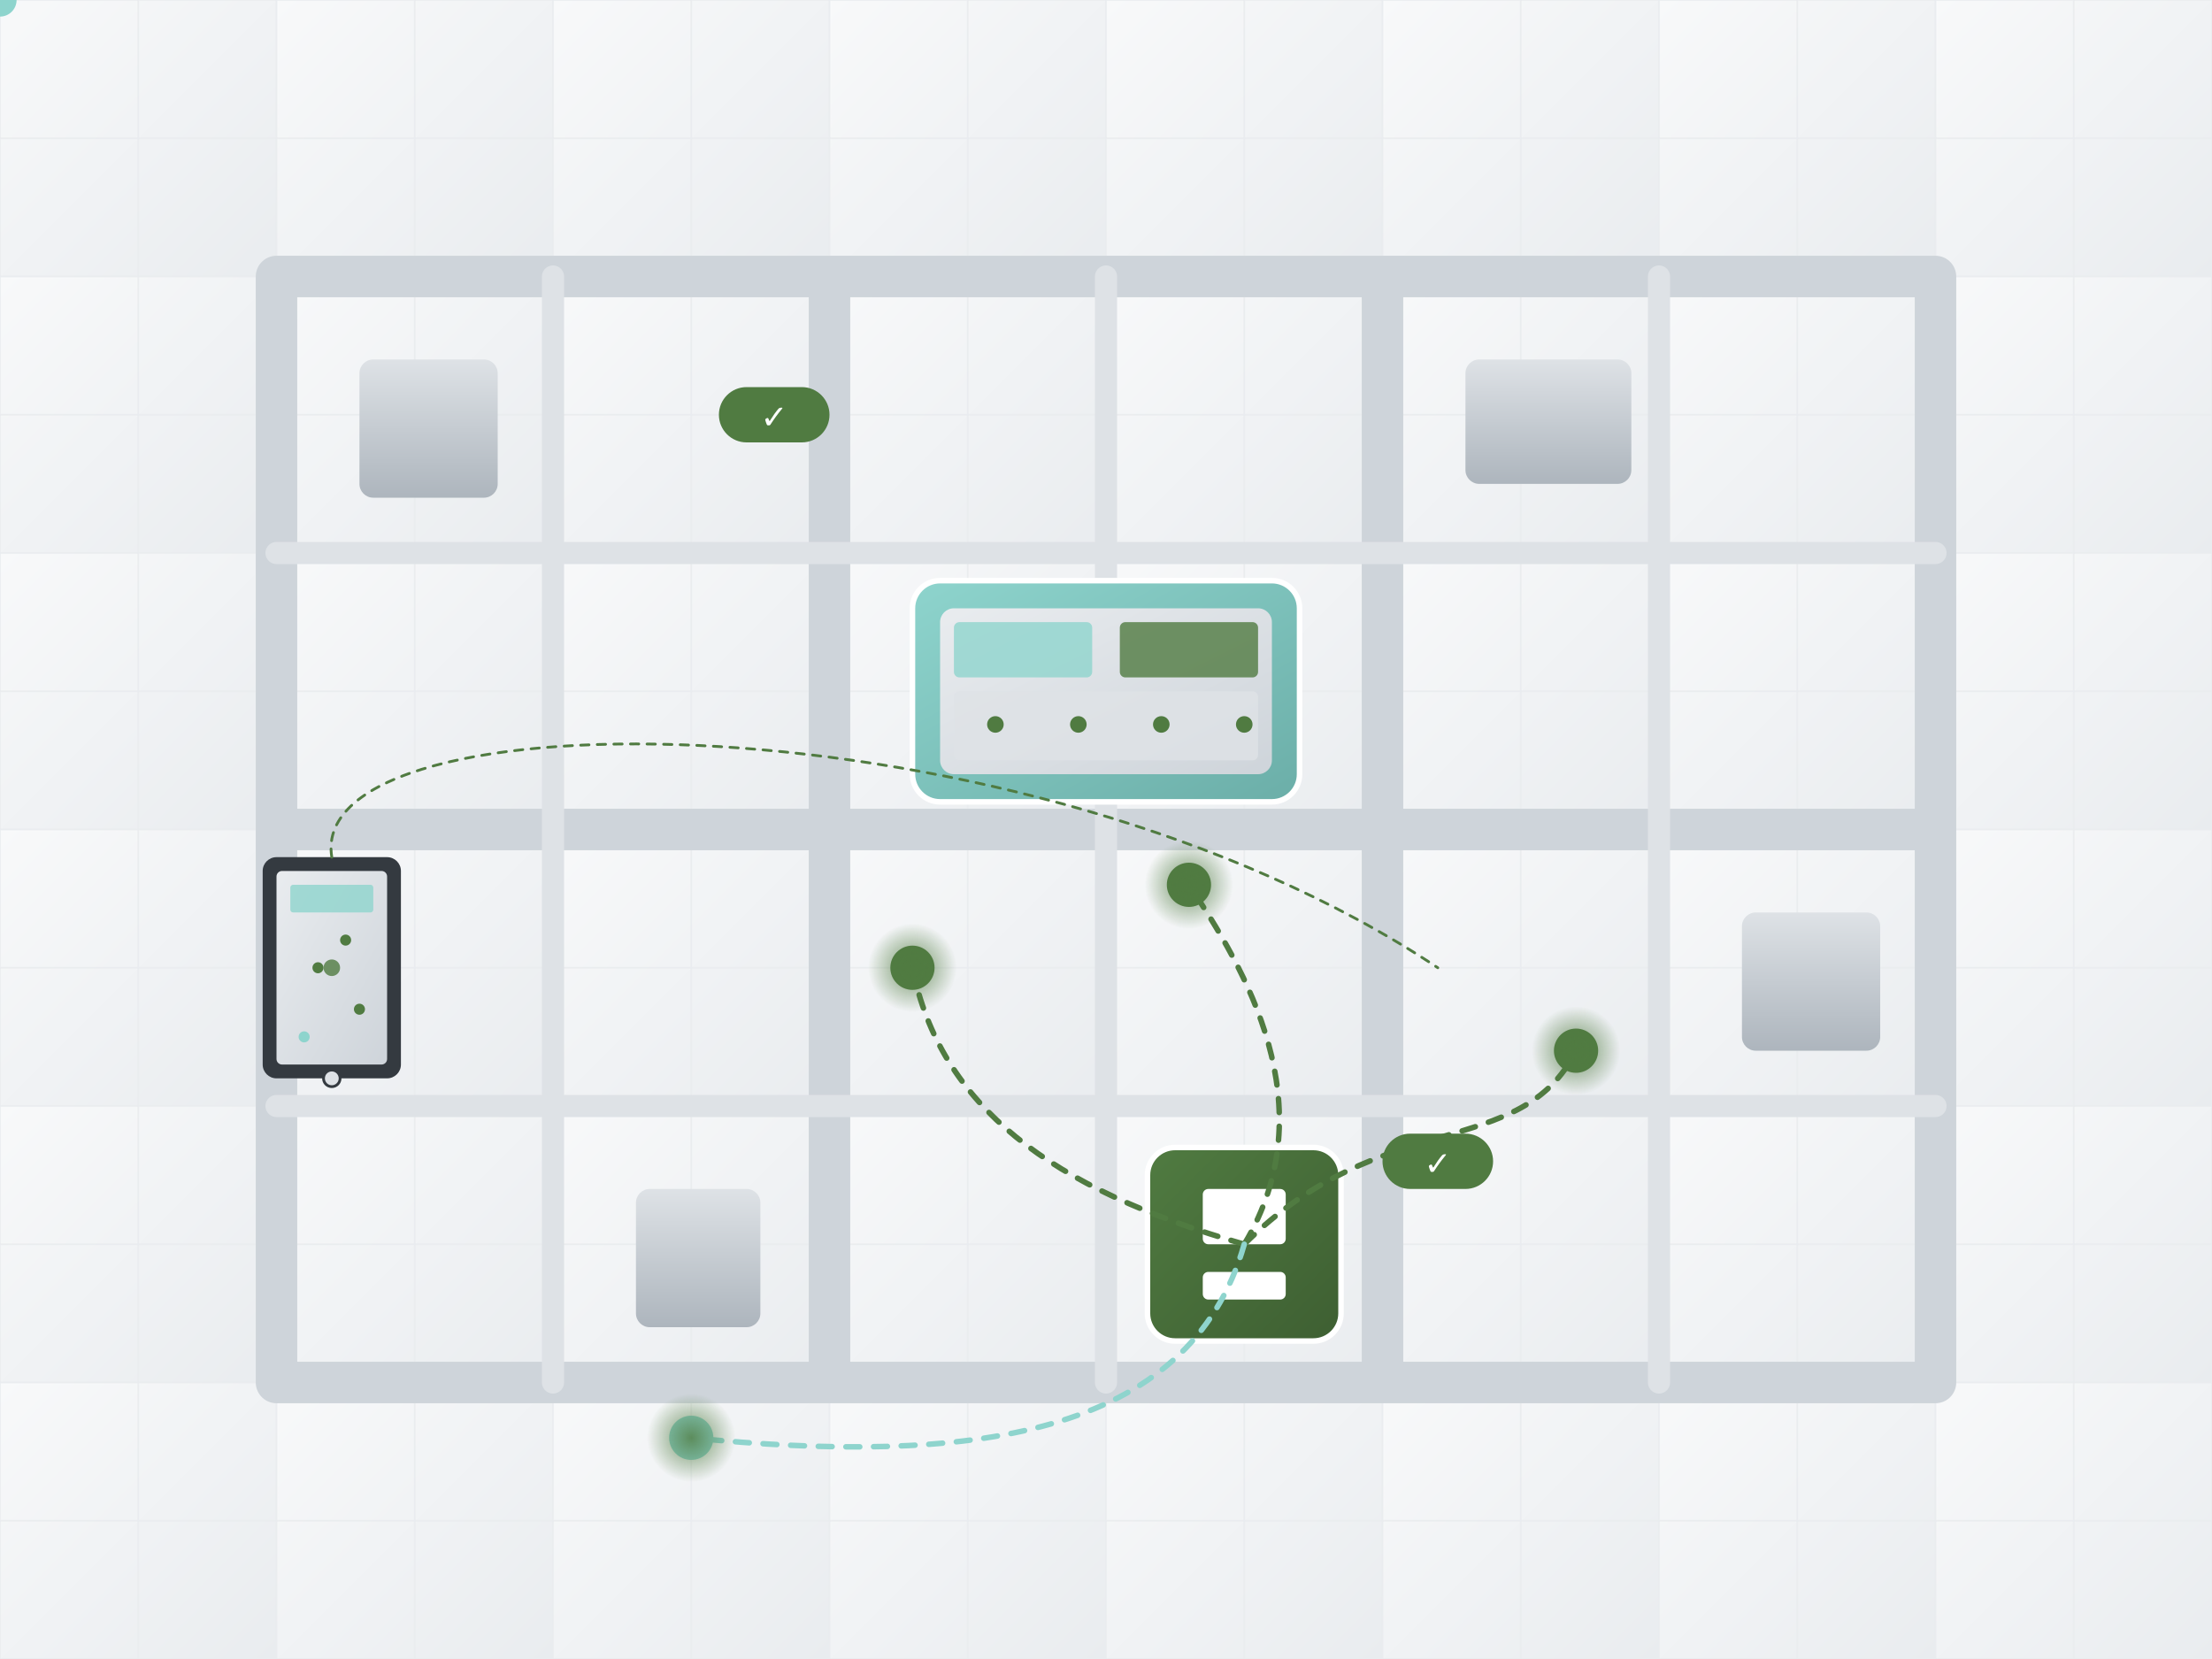
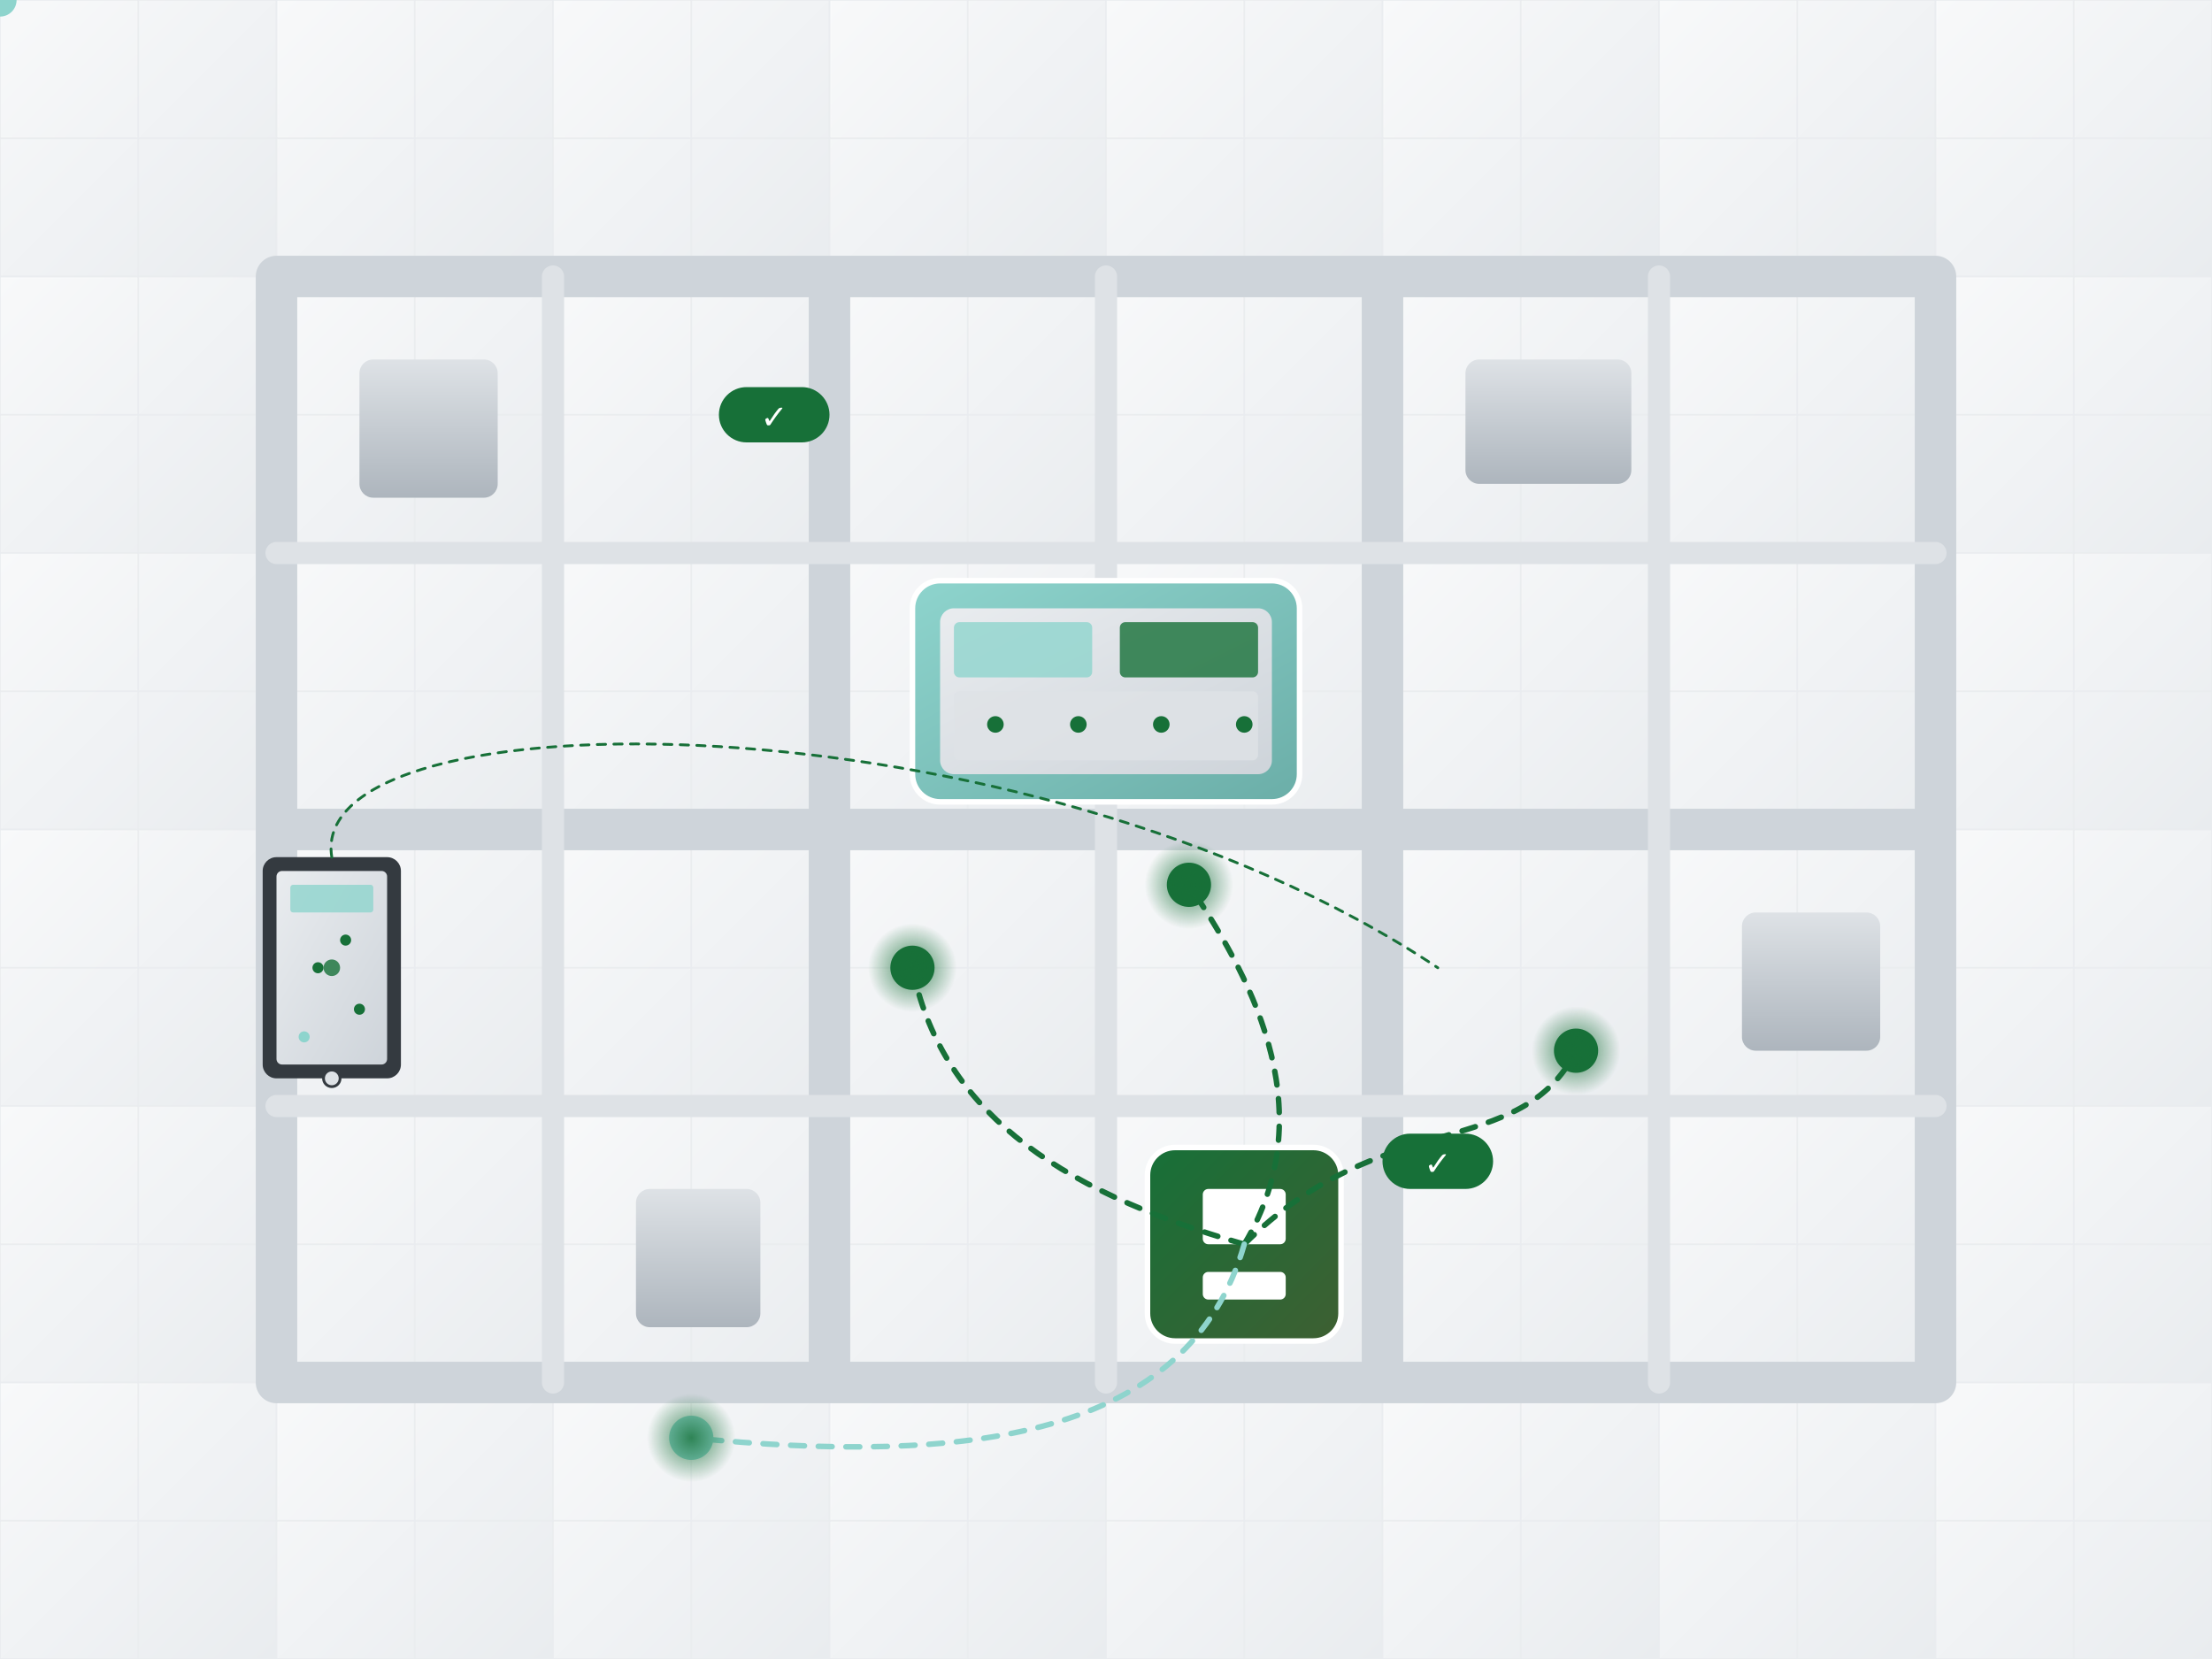
<svg xmlns="http://www.w3.org/2000/svg" viewBox="0 0 800 600" width="100%" height="100%">
  <defs>
    <linearGradient id="bgGradient" x1="0%" y1="0%" x2="100%" y2="100%">
      <stop offset="0%" stop-color="#f8f9fa" />
      <stop offset="100%" stop-color="#e9ecef" />
    </linearGradient>
    <linearGradient id="roadGradient" x1="0%" y1="0%" x2="100%" y2="0%">
      <stop offset="0%" stop-color="#ced4da" />
      <stop offset="100%" stop-color="#adb5bd" />
    </linearGradient>
    <linearGradient id="buildingGradient" x1="0%" y1="0%" x2="0%" y2="100%">
      <stop offset="0%" stop-color="#dee2e6" />
      <stop offset="100%" stop-color="#adb5bd" />
    </linearGradient>
    <linearGradient id="greenGradient" x1="0%" y1="0%" x2="100%" y2="100%">
-       <stop offset="0%" stop-color="#507b41" />
+       <stop offset="0%" stop-color="#177038" />
      <stop offset="100%" stop-color="#3e5f32" />
    </linearGradient>
    <linearGradient id="turquoiseGradient" x1="0%" y1="0%" x2="100%" y2="100%">
      <stop offset="0%" stop-color="#8ed4cd" />
      <stop offset="100%" stop-color="#6baea8" />
    </linearGradient>
    <linearGradient id="screenGradient" x1="0%" y1="0%" x2="100%" y2="100%">
      <stop offset="0%" stop-color="#e9ecef" />
      <stop offset="100%" stop-color="#ced4da" />
    </linearGradient>
    <radialGradient id="pulseGradient" cx="50%" cy="50%" r="50%" fx="50%" fy="50%">
-       <stop offset="0%" stop-color="#507b41" stop-opacity="0.8" />
-       <stop offset="100%" stop-color="#507b41" stop-opacity="0" />
+       <stop offset="0%" stop-color="#177038" stop-opacity="0.8" />
+       <stop offset="100%" stop-color="#177038" stop-opacity="0" />
    </radialGradient>
    <pattern id="mapPattern" width="100" height="100" patternUnits="userSpaceOnUse">
      <rect width="100" height="100" fill="url(#bgGradient)" />
      <path d="M0,0 L100,0 L100,100 L0,100 Z" fill="none" stroke="#e9ecef" stroke-width="0.5" />
      <path d="M50,0 L50,100 M0,50 L100,50" fill="none" stroke="#e9ecef" stroke-width="0.5" />
    </pattern>
  </defs>
  <rect width="800" height="600" fill="url(#mapPattern)" />
  <g id="cityMap">
    <path d="M100,100 L700,100 M100,300 L700,300 M100,500 L700,500 M100,100 L100,500 M300,100 L300,500 M500,100 L500,500 M700,100 L700,500" stroke="#ced4da" stroke-width="15" stroke-linecap="round" />
    <path d="M100,200 L700,200 M100,400 L700,400 M200,100 L200,500 M400,100 L400,500 M600,100 L600,500" stroke="#dee2e6" stroke-width="8" stroke-linecap="round" />
  </g>
  <g id="buildings">
    <rect x="130" y="130" width="50" height="50" fill="url(#buildingGradient)" rx="5" ry="5" />
    <rect x="330" y="230" width="40" height="40" fill="url(#buildingGradient)" rx="5" ry="5" />
    <rect x="530" y="130" width="60" height="45" fill="url(#buildingGradient)" rx="5" ry="5" />
    <rect x="230" y="430" width="45" height="50" fill="url(#buildingGradient)" rx="5" ry="5" />
    <rect x="630" y="330" width="50" height="50" fill="url(#buildingGradient)" rx="5" ry="5" />
  </g>
  <g id="mainRestaurant">
    <rect x="415" y="415" width="70" height="70" fill="url(#greenGradient)" rx="10" ry="10" stroke="#ffffff" stroke-width="2" />
    <rect x="435" y="430" width="30" height="20" fill="#ffffff" rx="2" ry="2" />
    <rect x="435" y="460" width="30" height="10" fill="#ffffff" rx="2" ry="2" />
  </g>
  <g id="controlCenter" transform="translate(400, 250)">
    <rect x="-70" y="-40" width="140" height="80" fill="url(#turquoiseGradient)" rx="10" ry="10" stroke="#ffffff" stroke-width="2" />
    <rect x="-60" y="-30" width="120" height="60" fill="url(#screenGradient)" rx="5" ry="5" />
    <rect x="-55" y="-25" width="50" height="20" fill="#8ed4cd" rx="2" ry="2" opacity="0.8" />
-     <rect x="5" y="-25" width="50" height="20" fill="#507b41" rx="2" ry="2" opacity="0.8" />
+     <rect x="5" y="-25" width="50" height="20" fill="#177038" rx="2" ry="2" opacity="0.8" />
    <rect x="-55" y="0" width="110" height="25" fill="#dee2e6" rx="2" ry="2" opacity="0.8" />
-     <circle cx="-40" cy="12" r="3" fill="#507b41" />
-     <circle cx="-10" cy="12" r="3" fill="#507b41" />
-     <circle cx="20" cy="12" r="3" fill="#507b41" />
-     <circle cx="50" cy="12" r="3" fill="#507b41" />
+     <circle cx="-40" cy="12" r="3" fill="#177038" />
+     <circle cx="-10" cy="12" r="3" fill="#177038" />
+     <circle cx="20" cy="12" r="3" fill="#177038" />
+     <circle cx="50" cy="12" r="3" fill="#177038" />
  </g>
  <g id="couriers">
    <g id="courier1">
-       <path d="M450,450 C480,400 450,350 430,320" stroke="#507b41" stroke-width="2" stroke-dasharray="5,5" stroke-linecap="round" fill="none" />
-       <circle cx="430" cy="320" r="8" fill="#507b41" />
+       <path d="M450,450 C480,400 450,350 430,320" stroke="#177038" stroke-width="2" stroke-dasharray="5,5" stroke-linecap="round" fill="none" />
+       <circle cx="430" cy="320" r="8" fill="#177038" />
      <circle cx="430" cy="320" r="16" fill="url(#pulseGradient)">
        <animate attributeName="r" values="8;20;8" dur="2s" repeatCount="indefinite" />
        <animate attributeName="opacity" values="0.8;0;0.8" dur="2s" repeatCount="indefinite" />
      </circle>
    </g>
    <g id="courier2">
-       <path d="M450,450 C380,430 340,400 330,350" stroke="#507b41" stroke-width="2" stroke-dasharray="5,5" stroke-linecap="round" fill="none" />
-       <circle cx="330" cy="350" r="8" fill="#507b41" />
+       <path d="M450,450 C380,430 340,400 330,350" stroke="#177038" stroke-width="2" stroke-dasharray="5,5" stroke-linecap="round" fill="none" />
+       <circle cx="330" cy="350" r="8" fill="#177038" />
      <circle cx="330" cy="350" r="16" fill="url(#pulseGradient)">
        <animate attributeName="r" values="8;20;8" dur="2s" repeatCount="indefinite" begin="0.5s" />
        <animate attributeName="opacity" values="0.8;0;0.8" dur="2s" repeatCount="indefinite" begin="0.5s" />
      </circle>
    </g>
    <g id="courier3">
-       <path d="M450,450 C500,400 550,420 570,380" stroke="#507b41" stroke-width="2" stroke-dasharray="5,5" stroke-linecap="round" fill="none" />
-       <circle cx="570" cy="380" r="8" fill="#507b41" />
+       <path d="M450,450 C500,400 550,420 570,380" stroke="#177038" stroke-width="2" stroke-dasharray="5,5" stroke-linecap="round" fill="none" />
+       <circle cx="570" cy="380" r="8" fill="#177038" />
      <circle cx="570" cy="380" r="16" fill="url(#pulseGradient)">
        <animate attributeName="r" values="8;20;8" dur="2s" repeatCount="indefinite" begin="1s" />
        <animate attributeName="opacity" values="0.8;0;0.8" dur="2s" repeatCount="indefinite" begin="1s" />
      </circle>
    </g>
    <g id="courier4">
      <path d="M450,450 C430,520 350,530 250,520" stroke="#8ed4cd" stroke-width="2" stroke-dasharray="5,5" stroke-linecap="round" fill="none" />
      <circle cx="250" cy="520" r="8" fill="#8ed4cd" />
      <circle cx="250" cy="520" r="16" fill="url(#pulseGradient)">
        <animate attributeName="r" values="8;20;8" dur="2s" repeatCount="indefinite" begin="1.5s" />
        <animate attributeName="opacity" values="0.8;0;0.8" dur="2s" repeatCount="indefinite" begin="1.5s" />
      </circle>
      <circle cx="0" cy="0" r="6" fill="#8ed4cd">
        <animateMotion dur="6s" repeatCount="indefinite" path="M450,450 C430,520 350,530 250,520" />
      </circle>
    </g>
  </g>
  <g id="mobileDevice" transform="translate(120, 350)">
    <rect x="-25" y="-40" width="50" height="80" fill="#343a40" rx="5" ry="5" />
    <rect x="-20" y="-35" width="40" height="70" fill="url(#screenGradient)" rx="2" ry="2" />
    <circle cx="0" cy="40" r="3" fill="#dee2e6" stroke="#343a40" stroke-width="1" />
    <rect x="-15" y="-30" width="30" height="10" fill="#8ed4cd" rx="1" ry="1" opacity="0.8" />
-     <circle cx="-5" cy="0" r="2" fill="#507b41" />
-     <circle cx="5" cy="-10" r="2" fill="#507b41" />
-     <circle cx="10" cy="15" r="2" fill="#507b41" />
+     <circle cx="-5" cy="0" r="2" fill="#177038" />
+     <circle cx="5" cy="-10" r="2" fill="#177038" />
+     <circle cx="10" cy="15" r="2" fill="#177038" />
    <circle cx="-10" cy="25" r="2" fill="#8ed4cd" />
-     <path d="M0,-40 C-10,-100 250,-100 400,0" stroke="#507b41" stroke-width="1" stroke-dasharray="3,3" stroke-linecap="round" fill="none" />
-     <circle cx="0" cy="0" r="3" fill="#507b41" opacity="0.8">
+     <path d="M0,-40 C-10,-100 250,-100 400,0" stroke="#177038" stroke-width="1" stroke-dasharray="3,3" stroke-linecap="round" fill="none" />
+     <circle cx="0" cy="0" r="3" fill="#177038" opacity="0.8">
      <animateMotion dur="3s" repeatCount="indefinite" path="M0,-40 C-10,-100 250,-100 400,0" />
      <animate attributeName="opacity" values="0.8;0;0.8" dur="3s" repeatCount="indefinite" />
    </circle>
  </g>
  <g id="notifications">
    <g transform="translate(280, 150)">
-       <rect x="-20" y="-10" width="40" height="20" fill="#507b41" rx="10" ry="10" />
+       <rect x="-20" y="-10" width="40" height="20" fill="#177038" rx="10" ry="10" />
      <text x="0" y="5" font-family="Arial" font-size="12" fill="white" text-anchor="middle">✓</text>
    </g>
    <g transform="translate(520, 420)">
-       <rect x="-20" y="-10" width="40" height="20" fill="#507b41" rx="10" ry="10" />
+       <rect x="-20" y="-10" width="40" height="20" fill="#177038" rx="10" ry="10" />
      <text x="0" y="5" font-family="Arial" font-size="12" fill="white" text-anchor="middle">✓</text>
    </g>
  </g>
</svg>
